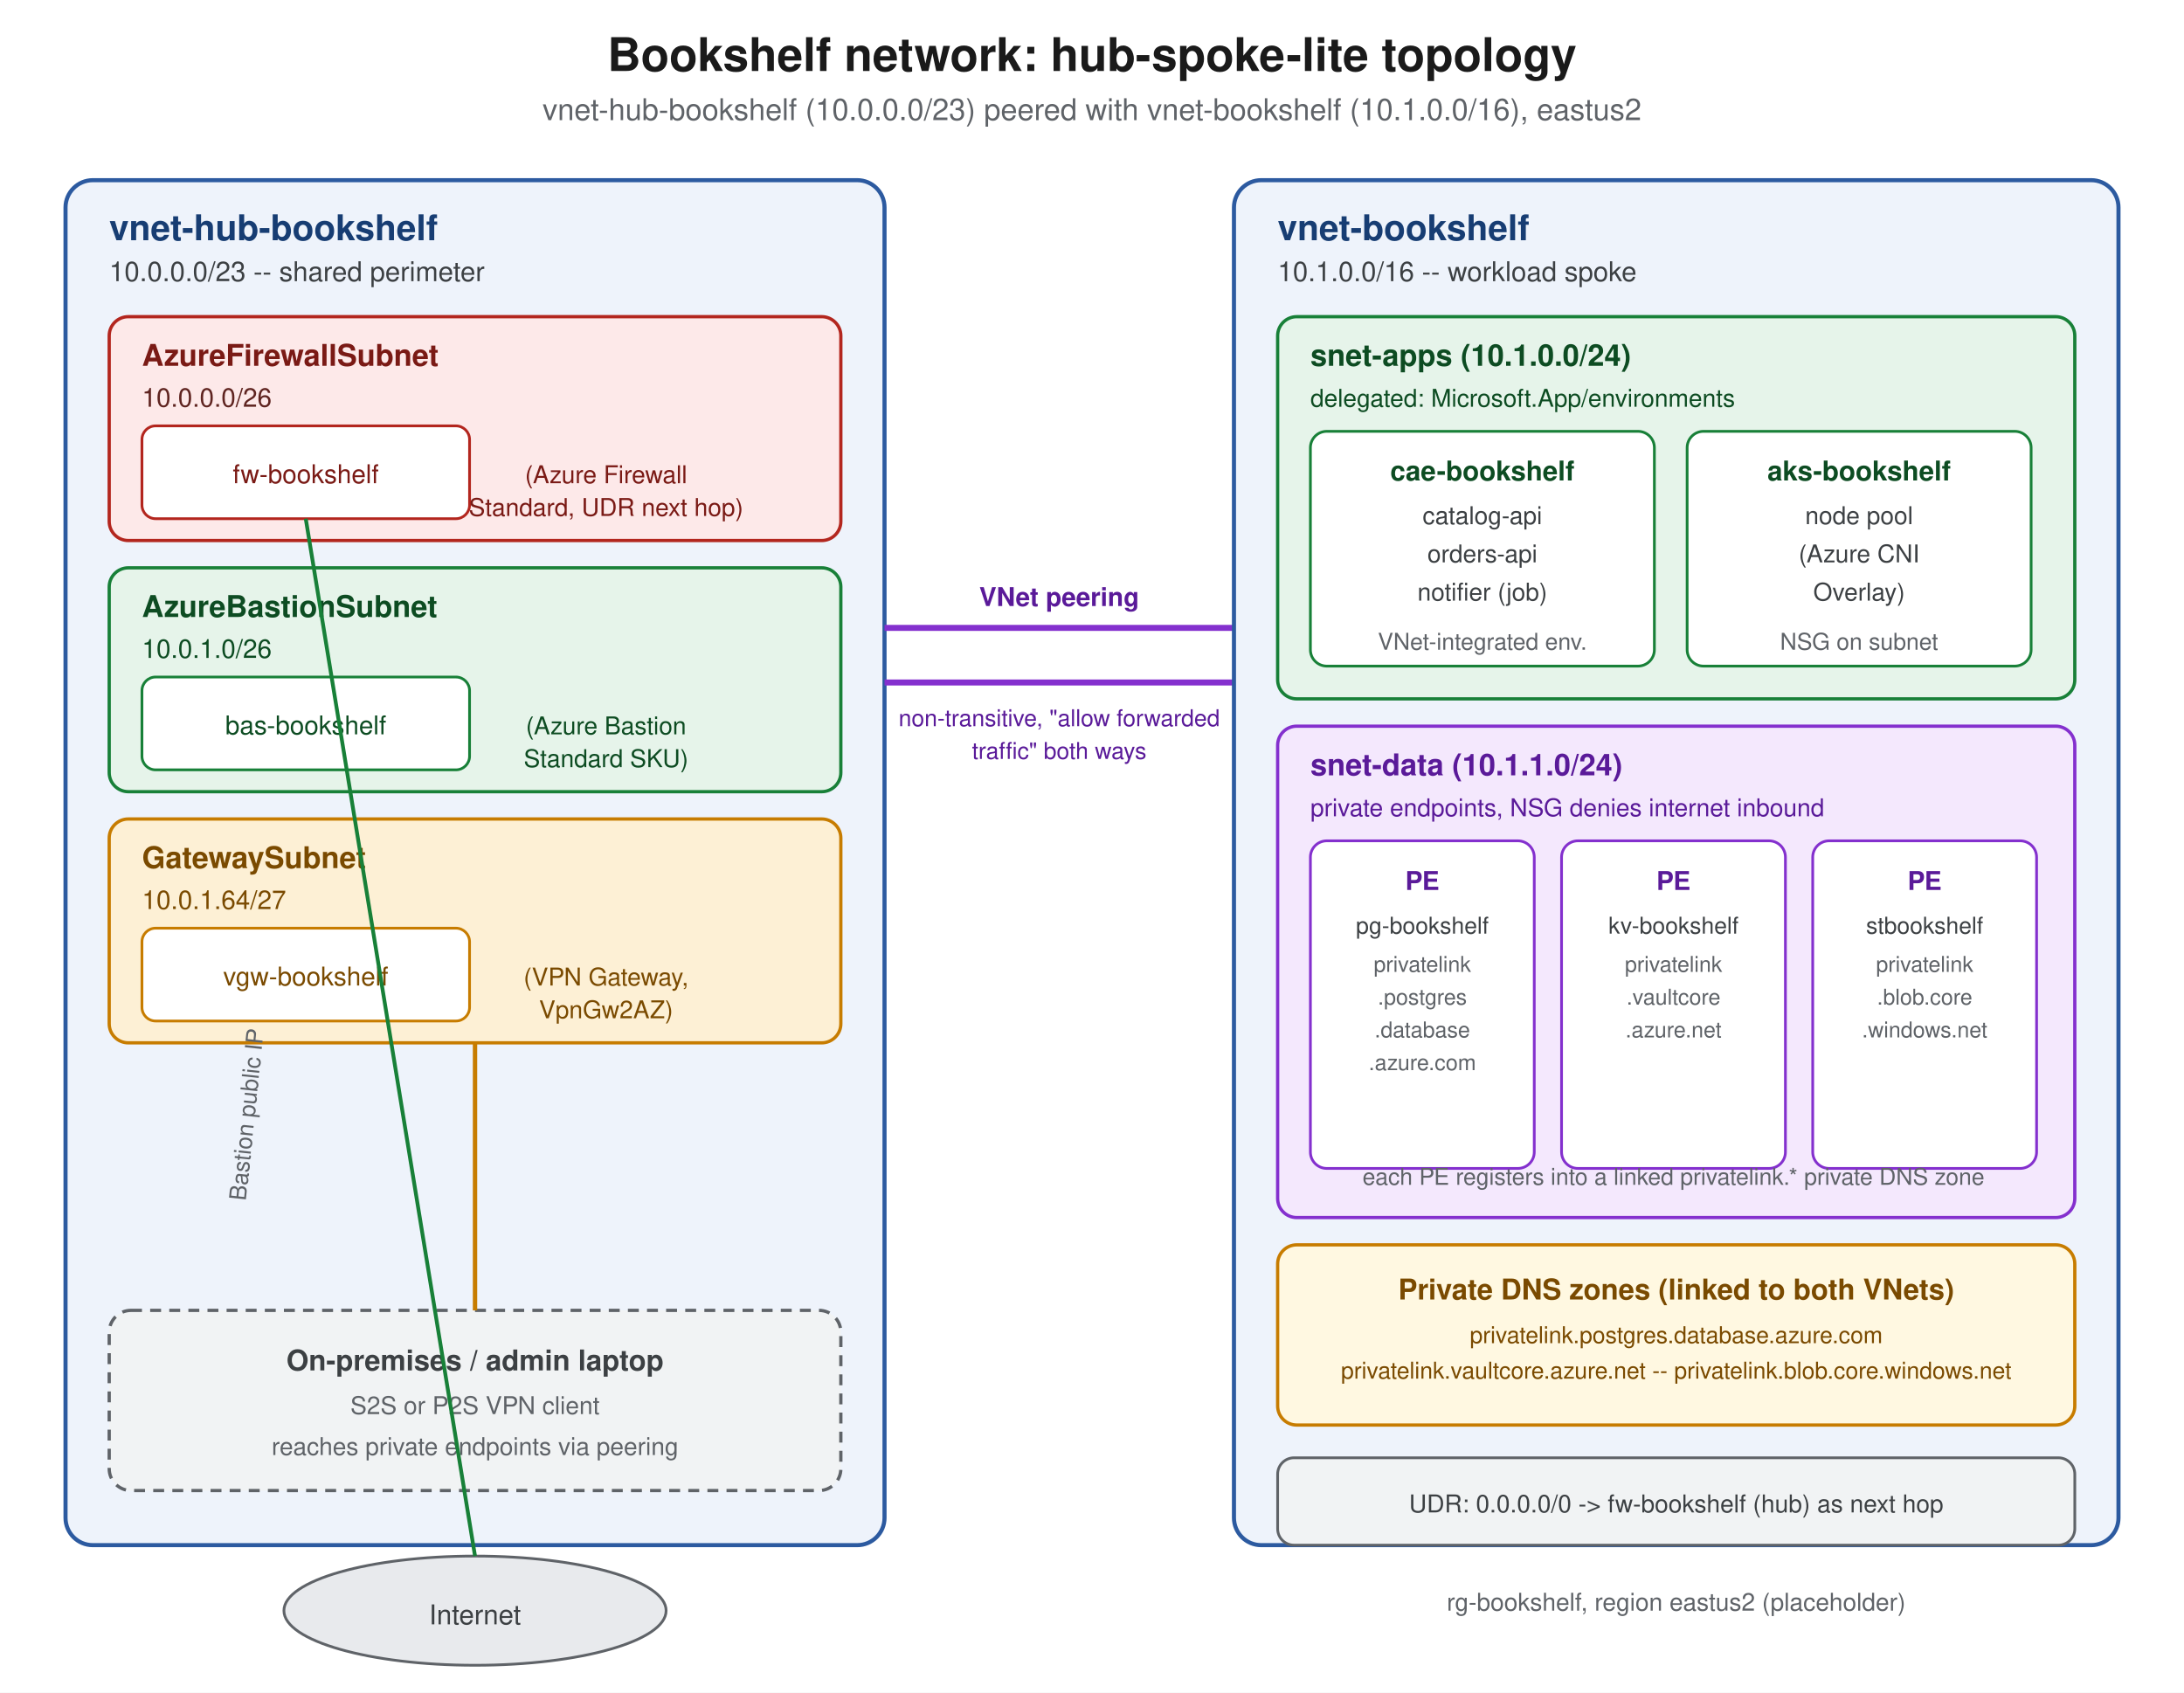
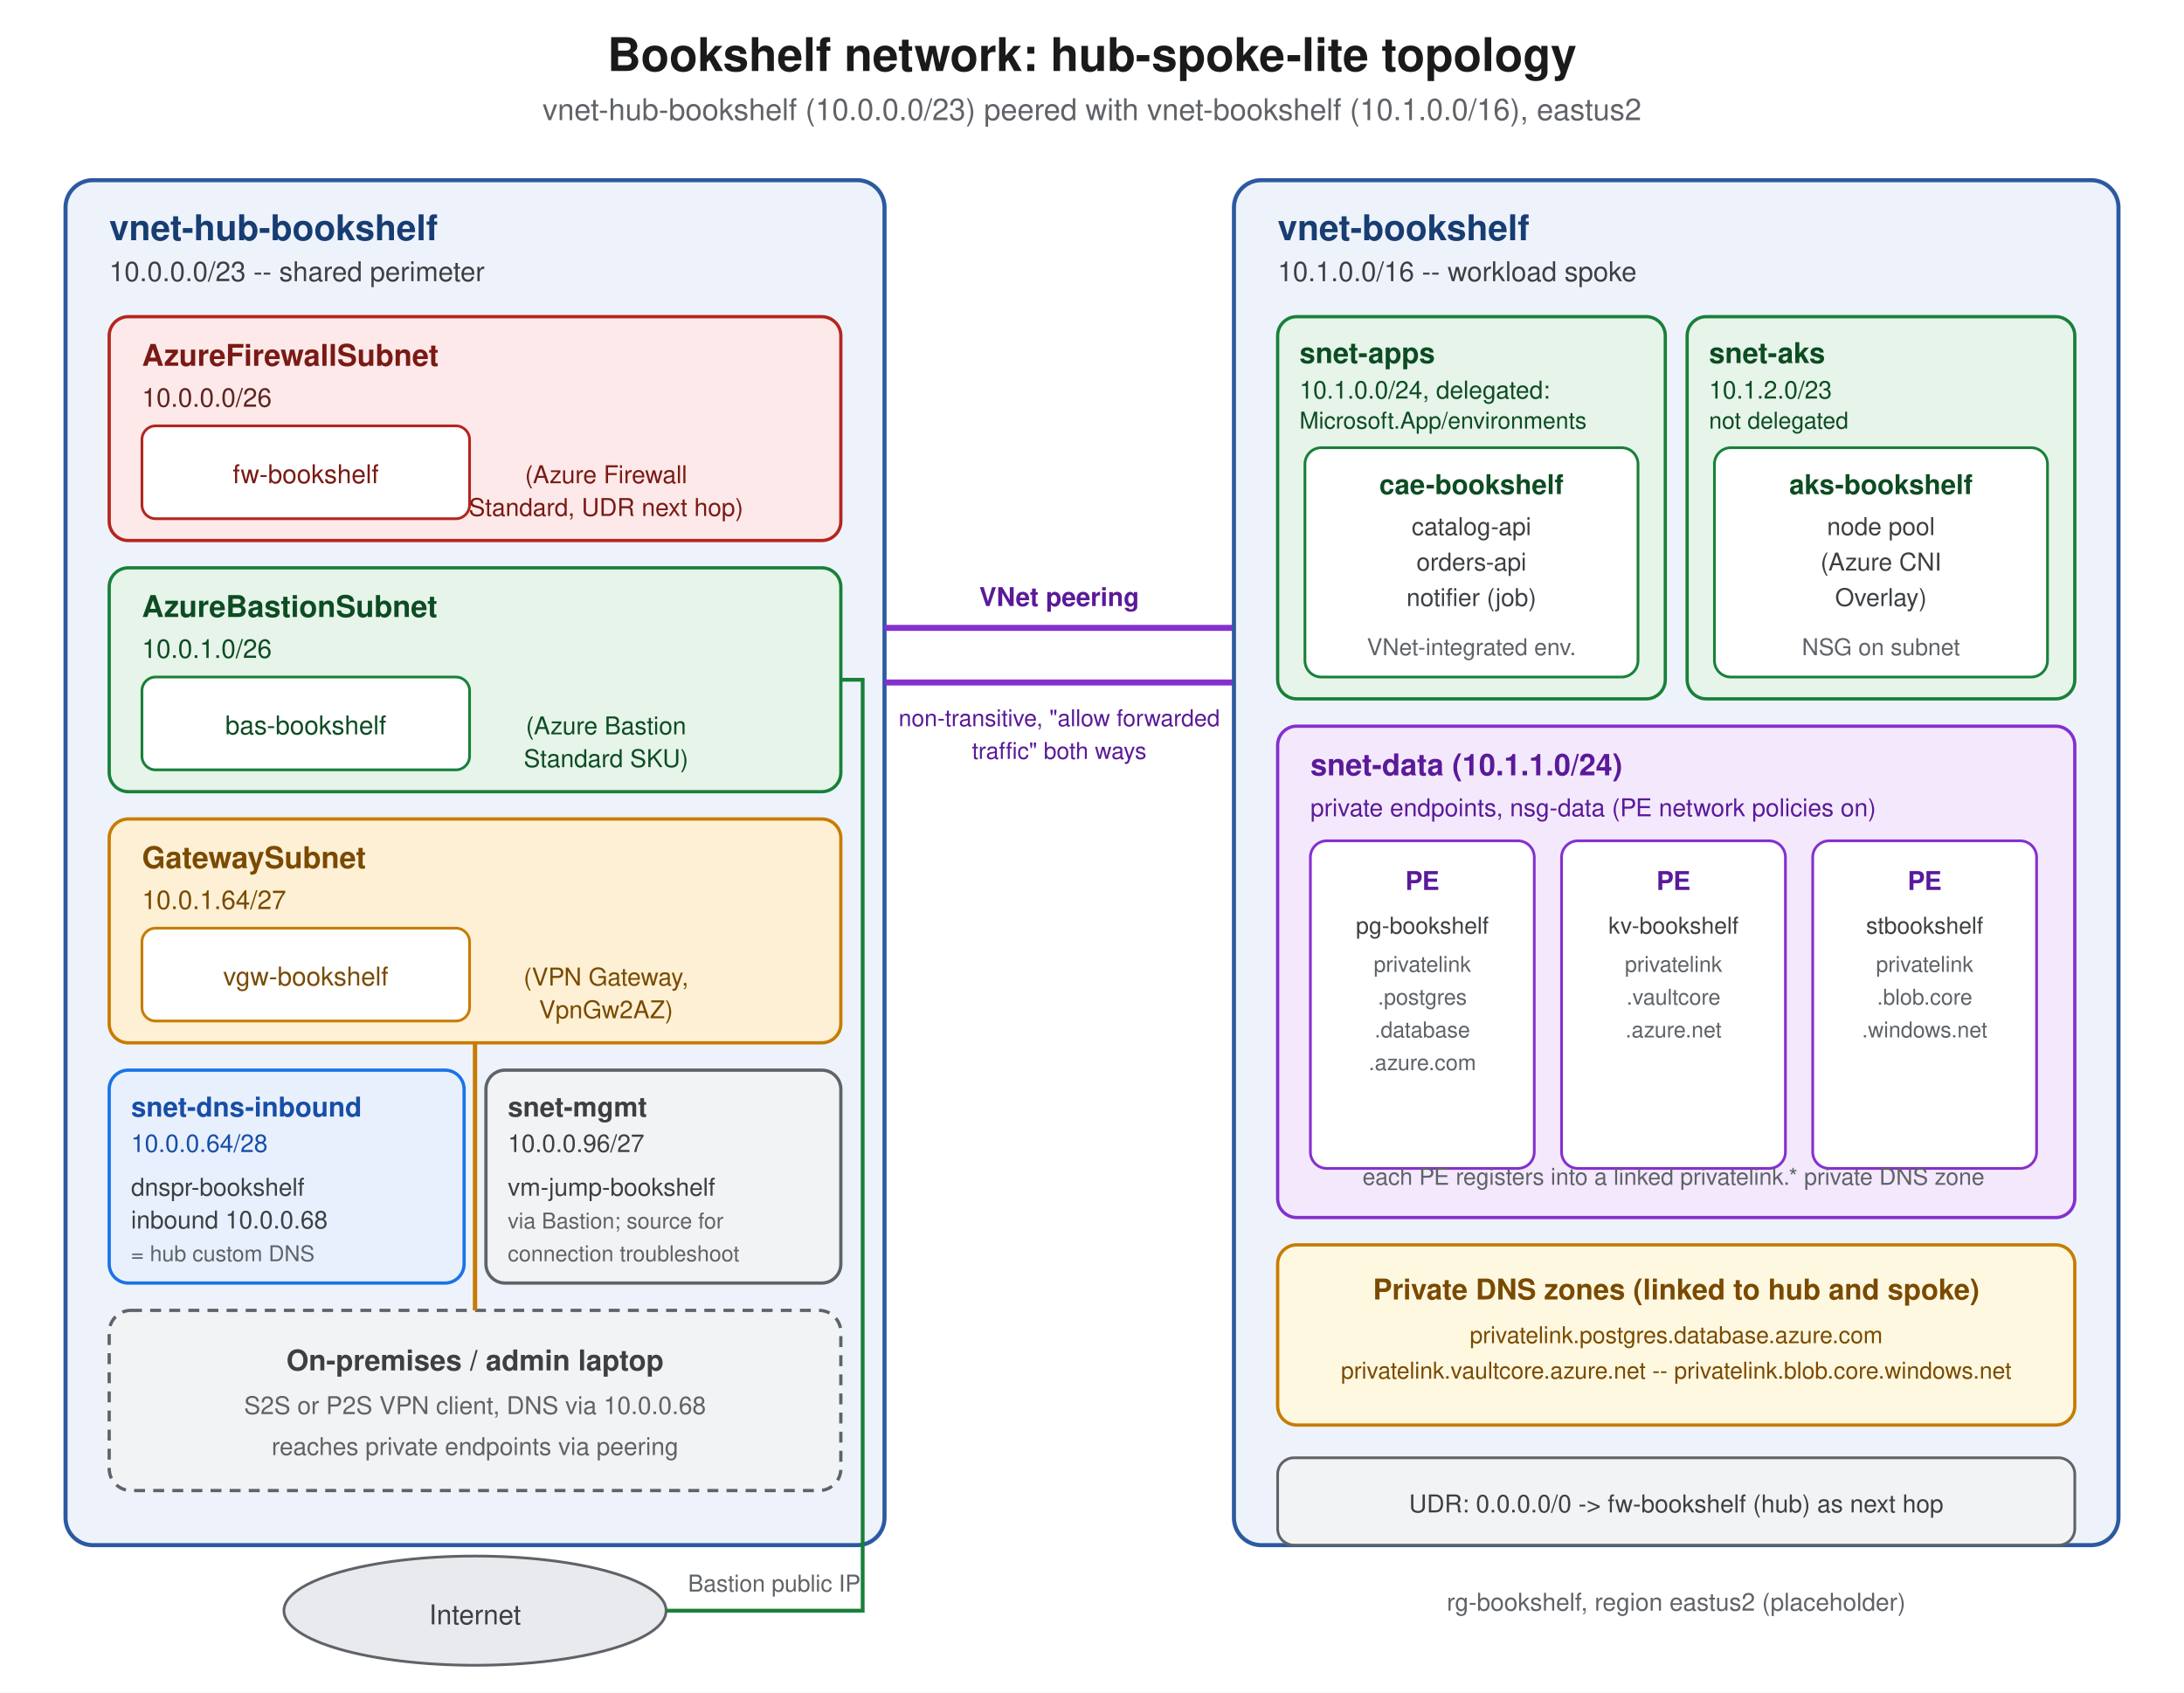
<svg xmlns="http://www.w3.org/2000/svg" viewBox="0 0 800 620" width="800" font-family="Helvetica, Arial, sans-serif">
  <rect x="0" y="0" width="800" height="620" fill="#ffffff" />
  <text x="400" y="26" text-anchor="middle" font-size="17" font-weight="700" fill="#1a1a1a">Bookshelf network: hub-spoke-lite topology</text>
  <text x="400" y="44" text-anchor="middle" font-size="11" fill="#5f6368">vnet-hub-bookshelf (10.0.0.0/23) peered with vnet-bookshelf (10.1.0.0/16), eastus2</text>
  <rect x="24" y="66" width="300" height="500" rx="10" fill="#eef3fb" stroke="#2c5aa0" stroke-width="1.5" />
  <text x="40" y="88" font-size="13" font-weight="700" fill="#173d73">vnet-hub-bookshelf</text>
  <text x="40" y="103" font-size="10" fill="#3c4043">10.0.0.0/23 -- shared perimeter</text>
  <rect x="40" y="116" width="268" height="82" rx="7" fill="#fde9e9" stroke="#b3261e" stroke-width="1.2" />
  <text x="52" y="134" font-size="11" font-weight="700" fill="#7a1a15">AzureFirewallSubnet</text>
  <text x="52" y="149" font-size="9.5" fill="#5f2420">10.0.0.0/26</text>
  <rect x="52" y="156" width="120" height="34" rx="5" fill="#ffffff" stroke="#b3261e" stroke-width="1" />
  <text x="112" y="177" text-anchor="middle" font-size="9.5" fill="#7a1a15">fw-bookshelf</text>
  <text x="222" y="177" text-anchor="middle" font-size="9" fill="#7a1a15">(Azure Firewall</text>
  <text x="222" y="189" text-anchor="middle" font-size="9" fill="#7a1a15">Standard, UDR next hop)</text>
  <rect x="40" y="208" width="268" height="82" rx="7" fill="#e6f4ea" stroke="#188038" stroke-width="1.2" />
  <text x="52" y="226" font-size="11" font-weight="700" fill="#0d4c22">AzureBastionSubnet</text>
  <text x="52" y="241" font-size="9.5" fill="#0d4c22">10.0.1.0/26</text>
  <rect x="52" y="248" width="120" height="34" rx="5" fill="#ffffff" stroke="#188038" stroke-width="1" />
  <text x="112" y="269" text-anchor="middle" font-size="9.5" fill="#0d4c22">bas-bookshelf</text>
  <text x="222" y="269" text-anchor="middle" font-size="9" fill="#0d4c22">(Azure Bastion</text>
  <text x="222" y="281" text-anchor="middle" font-size="9" fill="#0d4c22">Standard SKU)</text>
  <rect x="40" y="300" width="268" height="82" rx="7" fill="#fdf0d5" stroke="#c77c00" stroke-width="1.2" />
  <text x="52" y="318" font-size="11" font-weight="700" fill="#7a4a00">GatewaySubnet</text>
  <text x="52" y="333" font-size="9.5" fill="#7a4a00">10.0.1.64/27</text>
  <rect x="52" y="340" width="120" height="34" rx="5" fill="#ffffff" stroke="#c77c00" stroke-width="1" />
  <text x="112" y="361" text-anchor="middle" font-size="9.5" fill="#7a4a00">vgw-bookshelf</text>
  <text x="222" y="361" text-anchor="middle" font-size="9" fill="#7a4a00">(VPN Gateway,</text>
  <text x="222" y="373" text-anchor="middle" font-size="9" fill="#7a4a00">VpnGw2AZ)</text>
+   <rect x="40" y="392" width="130" height="78" rx="7" fill="#e8f0fe" stroke="#1a73e8" stroke-width="1.2" />
+   <text x="48" y="409" font-size="10" font-weight="700" fill="#174ea6">snet-dns-inbound</text>
+   <text x="48" y="422" font-size="9" fill="#174ea6">10.0.0.64/28</text>
+   <text x="48" y="438" font-size="9" fill="#3c4043">dnspr-bookshelf</text>
+   <text x="48" y="450" font-size="9" fill="#3c4043">inbound 10.0.0.68</text>
+   <text x="48" y="462" font-size="8" fill="#5f6368">= hub custom DNS</text>
+   <rect x="178" y="392" width="130" height="78" rx="7" fill="#f1f3f4" stroke="#5f6368" stroke-width="1.2" />
+   <text x="186" y="409" font-size="10" font-weight="700" fill="#3c4043">snet-mgmt</text>
+   <text x="186" y="422" font-size="9" fill="#3c4043">10.0.0.96/27</text>
+   <text x="186" y="438" font-size="9" fill="#3c4043">vm-jump-bookshelf</text>
+   <text x="186" y="450" font-size="8" fill="#5f6368">via Bastion; source for</text>
+   <text x="186" y="462" font-size="8" fill="#5f6368">connection troubleshoot</text>
  <rect x="40" y="480" width="268" height="66" rx="8" fill="#f1f3f4" stroke="#5f6368" stroke-width="1.2" stroke-dasharray="4,3" />
  <text x="174" y="502" text-anchor="middle" font-size="10.5" font-weight="700" fill="#3c4043">On-premises / admin laptop</text>
-   <text x="174" y="518" text-anchor="middle" font-size="9" fill="#5f6368">S2S or P2S VPN client</text>
+   <text x="174" y="518" text-anchor="middle" font-size="9" fill="#5f6368">S2S or P2S VPN client, DNS via 10.0.0.68</text>
  <text x="174" y="533" text-anchor="middle" font-size="9" fill="#5f6368">reaches private endpoints via peering</text>
  <line x1="174" y1="480" x2="174" y2="382" stroke="#c77c00" stroke-width="1.6" />
  <ellipse cx="174" cy="590" rx="70" ry="20" fill="#e8eaed" stroke="#5f6368" stroke-width="1" />
  <text x="174" y="595" text-anchor="middle" font-size="10" fill="#3c4043">Internet</text>
-   <line x1="174" y1="570" x2="112" y2="190" stroke="#188038" stroke-width="1.4" />
-   <text x="90" y="440" font-size="8.5" fill="#5f6368" transform="rotate(-84 90 440)">Bastion public IP</text>
+   <polyline points="244,590 316,590 316,249 308,249" fill="none" stroke="#188038" stroke-width="1.4" />
+   <text x="252" y="583" font-size="8.5" fill="#5f6368">Bastion public IP</text>
  <g>
    <line x1="324" y1="230" x2="452" y2="230" stroke="#8430ce" stroke-width="2.2" />
    <line x1="324" y1="250" x2="452" y2="250" stroke="#8430ce" stroke-width="2.2" />
    <text x="388" y="222" text-anchor="middle" font-size="9.5" font-weight="700" fill="#5a1a99">VNet peering</text>
    <text x="388" y="266" text-anchor="middle" font-size="8.5" fill="#5a1a99">non-transitive, "allow forwarded</text>
    <text x="388" y="278" text-anchor="middle" font-size="8.5" fill="#5a1a99">traffic" both ways</text>
  </g>
  <rect x="452" y="66" width="324" height="500" rx="10" fill="#eef3fb" stroke="#2c5aa0" stroke-width="1.5" />
  <text x="468" y="88" font-size="13" font-weight="700" fill="#173d73">vnet-bookshelf</text>
  <text x="468" y="103" font-size="10" fill="#3c4043">10.1.0.0/16 -- workload spoke</text>
-   <rect x="468" y="116" width="292" height="140" rx="7" fill="#e6f4ea" stroke="#188038" stroke-width="1.2" />
-   <text x="480" y="134" font-size="11" font-weight="700" fill="#0d4c22">snet-apps (10.1.0.0/24)</text>
-   <text x="480" y="149" font-size="9" fill="#0d4c22">delegated: Microsoft.App/environments</text>
-   <rect x="480" y="158" width="126" height="86" rx="6" fill="#ffffff" stroke="#188038" stroke-width="1" />
-   <text x="543" y="176" text-anchor="middle" font-size="10" font-weight="700" fill="#0d4c22">cae-bookshelf</text>
-   <text x="543" y="192" text-anchor="middle" font-size="9" fill="#3c4043">catalog-api</text>
-   <text x="543" y="206" text-anchor="middle" font-size="9" fill="#3c4043">orders-api</text>
-   <text x="543" y="220" text-anchor="middle" font-size="9" fill="#3c4043">notifier (job)</text>
-   <text x="543" y="238" text-anchor="middle" font-size="8.5" fill="#5f6368">VNet-integrated env.</text>
-   <rect x="618" y="158" width="126" height="86" rx="6" fill="#ffffff" stroke="#188038" stroke-width="1" />
-   <text x="681" y="176" text-anchor="middle" font-size="10" font-weight="700" fill="#0d4c22">aks-bookshelf</text>
-   <text x="681" y="192" text-anchor="middle" font-size="9" fill="#3c4043">node pool</text>
-   <text x="681" y="206" text-anchor="middle" font-size="9" fill="#3c4043">(Azure CNI</text>
-   <text x="681" y="220" text-anchor="middle" font-size="9" fill="#3c4043">Overlay)</text>
-   <text x="681" y="238" text-anchor="middle" font-size="8.5" fill="#5f6368">NSG on subnet</text>
+   <rect x="468" y="116" width="142" height="140" rx="7" fill="#e6f4ea" stroke="#188038" stroke-width="1.2" />
+   <text x="476" y="133" font-size="10.5" font-weight="700" fill="#0d4c22">snet-apps</text>
+   <text x="476" y="146" font-size="9" fill="#0d4c22">10.1.0.0/24, delegated:</text>
+   <text x="476" y="157" font-size="8.5" fill="#0d4c22">Microsoft.App/environments</text>
+   <rect x="478" y="164" width="122" height="84" rx="6" fill="#ffffff" stroke="#188038" stroke-width="1" />
+   <text x="539" y="181" text-anchor="middle" font-size="10" font-weight="700" fill="#0d4c22">cae-bookshelf</text>
+   <text x="539" y="196" text-anchor="middle" font-size="9" fill="#3c4043">catalog-api</text>
+   <text x="539" y="209" text-anchor="middle" font-size="9" fill="#3c4043">orders-api</text>
+   <text x="539" y="222" text-anchor="middle" font-size="9" fill="#3c4043">notifier (job)</text>
+   <text x="539" y="240" text-anchor="middle" font-size="8.5" fill="#5f6368">VNet-integrated env.</text>
+   <rect x="618" y="116" width="142" height="140" rx="7" fill="#e6f4ea" stroke="#188038" stroke-width="1.2" />
+   <text x="626" y="133" font-size="10.5" font-weight="700" fill="#0d4c22">snet-aks</text>
+   <text x="626" y="146" font-size="9" fill="#0d4c22">10.1.2.0/23</text>
+   <text x="626" y="157" font-size="8.5" fill="#0d4c22">not delegated</text>
+   <rect x="628" y="164" width="122" height="84" rx="6" fill="#ffffff" stroke="#188038" stroke-width="1" />
+   <text x="689" y="181" text-anchor="middle" font-size="10" font-weight="700" fill="#0d4c22">aks-bookshelf</text>
+   <text x="689" y="196" text-anchor="middle" font-size="9" fill="#3c4043">node pool</text>
+   <text x="689" y="209" text-anchor="middle" font-size="9" fill="#3c4043">(Azure CNI</text>
+   <text x="689" y="222" text-anchor="middle" font-size="9" fill="#3c4043">Overlay)</text>
+   <text x="689" y="240" text-anchor="middle" font-size="8.5" fill="#5f6368">NSG on subnet</text>
  <rect x="468" y="266" width="292" height="180" rx="7" fill="#f4e8fd" stroke="#8430ce" stroke-width="1.2" />
  <text x="480" y="284" font-size="11" font-weight="700" fill="#5a1a99">snet-data (10.1.1.0/24)</text>
-   <text x="480" y="299" font-size="9" fill="#5a1a99">private endpoints, NSG denies internet inbound</text>
+   <text x="480" y="299" font-size="9" fill="#5a1a99">private endpoints, nsg-data (PE network policies on)</text>
  <rect x="480" y="308" width="82" height="120" rx="6" fill="#ffffff" stroke="#8430ce" stroke-width="1" />
  <text x="521" y="326" text-anchor="middle" font-size="9.5" font-weight="700" fill="#5a1a99">PE</text>
  <text x="521" y="342" text-anchor="middle" font-size="8.5" fill="#3c4043">pg-bookshelf</text>
  <text x="521" y="356" text-anchor="middle" font-size="8" fill="#5f6368">privatelink</text>
  <text x="521" y="368" text-anchor="middle" font-size="8" fill="#5f6368">.postgres</text>
  <text x="521" y="380" text-anchor="middle" font-size="8" fill="#5f6368">.database</text>
  <text x="521" y="392" text-anchor="middle" font-size="8" fill="#5f6368">.azure.com</text>
  <rect x="572" y="308" width="82" height="120" rx="6" fill="#ffffff" stroke="#8430ce" stroke-width="1" />
  <text x="613" y="326" text-anchor="middle" font-size="9.5" font-weight="700" fill="#5a1a99">PE</text>
  <text x="613" y="342" text-anchor="middle" font-size="8.5" fill="#3c4043">kv-bookshelf</text>
  <text x="613" y="356" text-anchor="middle" font-size="8" fill="#5f6368">privatelink</text>
  <text x="613" y="368" text-anchor="middle" font-size="8" fill="#5f6368">.vaultcore</text>
  <text x="613" y="380" text-anchor="middle" font-size="8" fill="#5f6368">.azure.net</text>
  <rect x="664" y="308" width="82" height="120" rx="6" fill="#ffffff" stroke="#8430ce" stroke-width="1" />
  <text x="705" y="326" text-anchor="middle" font-size="9.5" font-weight="700" fill="#5a1a99">PE</text>
  <text x="705" y="342" text-anchor="middle" font-size="8.5" fill="#3c4043">stbookshelf</text>
  <text x="705" y="356" text-anchor="middle" font-size="8" fill="#5f6368">privatelink</text>
  <text x="705" y="368" text-anchor="middle" font-size="8" fill="#5f6368">.blob.core</text>
  <text x="705" y="380" text-anchor="middle" font-size="8" fill="#5f6368">.windows.net</text>
  <text x="613" y="434" text-anchor="middle" font-size="8.5" fill="#5f6368">each PE registers into a linked privatelink.* private DNS zone</text>
  <rect x="468" y="456" width="292" height="66" rx="7" fill="#fff8e1" stroke="#c77c00" stroke-width="1.2" />
-   <text x="614" y="476" text-anchor="middle" font-size="10.5" font-weight="700" fill="#7a4a00">Private DNS zones (linked to both VNets)</text>
+   <text x="614" y="476" text-anchor="middle" font-size="10.5" font-weight="700" fill="#7a4a00">Private DNS zones (linked to hub and spoke)</text>
  <text x="614" y="492" text-anchor="middle" font-size="8.5" fill="#7a4a00">privatelink.postgres.database.azure.com</text>
  <text x="614" y="505" text-anchor="middle" font-size="8.5" fill="#7a4a00">privatelink.vaultcore.azure.net -- privatelink.blob.core.windows.net</text>
  <rect x="468" y="534" width="292" height="32" rx="6" fill="#f1f3f4" stroke="#5f6368" stroke-width="1" />
  <text x="614" y="554" text-anchor="middle" font-size="9" fill="#3c4043">UDR: 0.0.0.0/0 -&gt; fw-bookshelf (hub) as next hop</text>
  <text x="614" y="590" text-anchor="middle" font-size="9" fill="#5f6368">rg-bookshelf, region eastus2 (placeholder)</text>
</svg>
